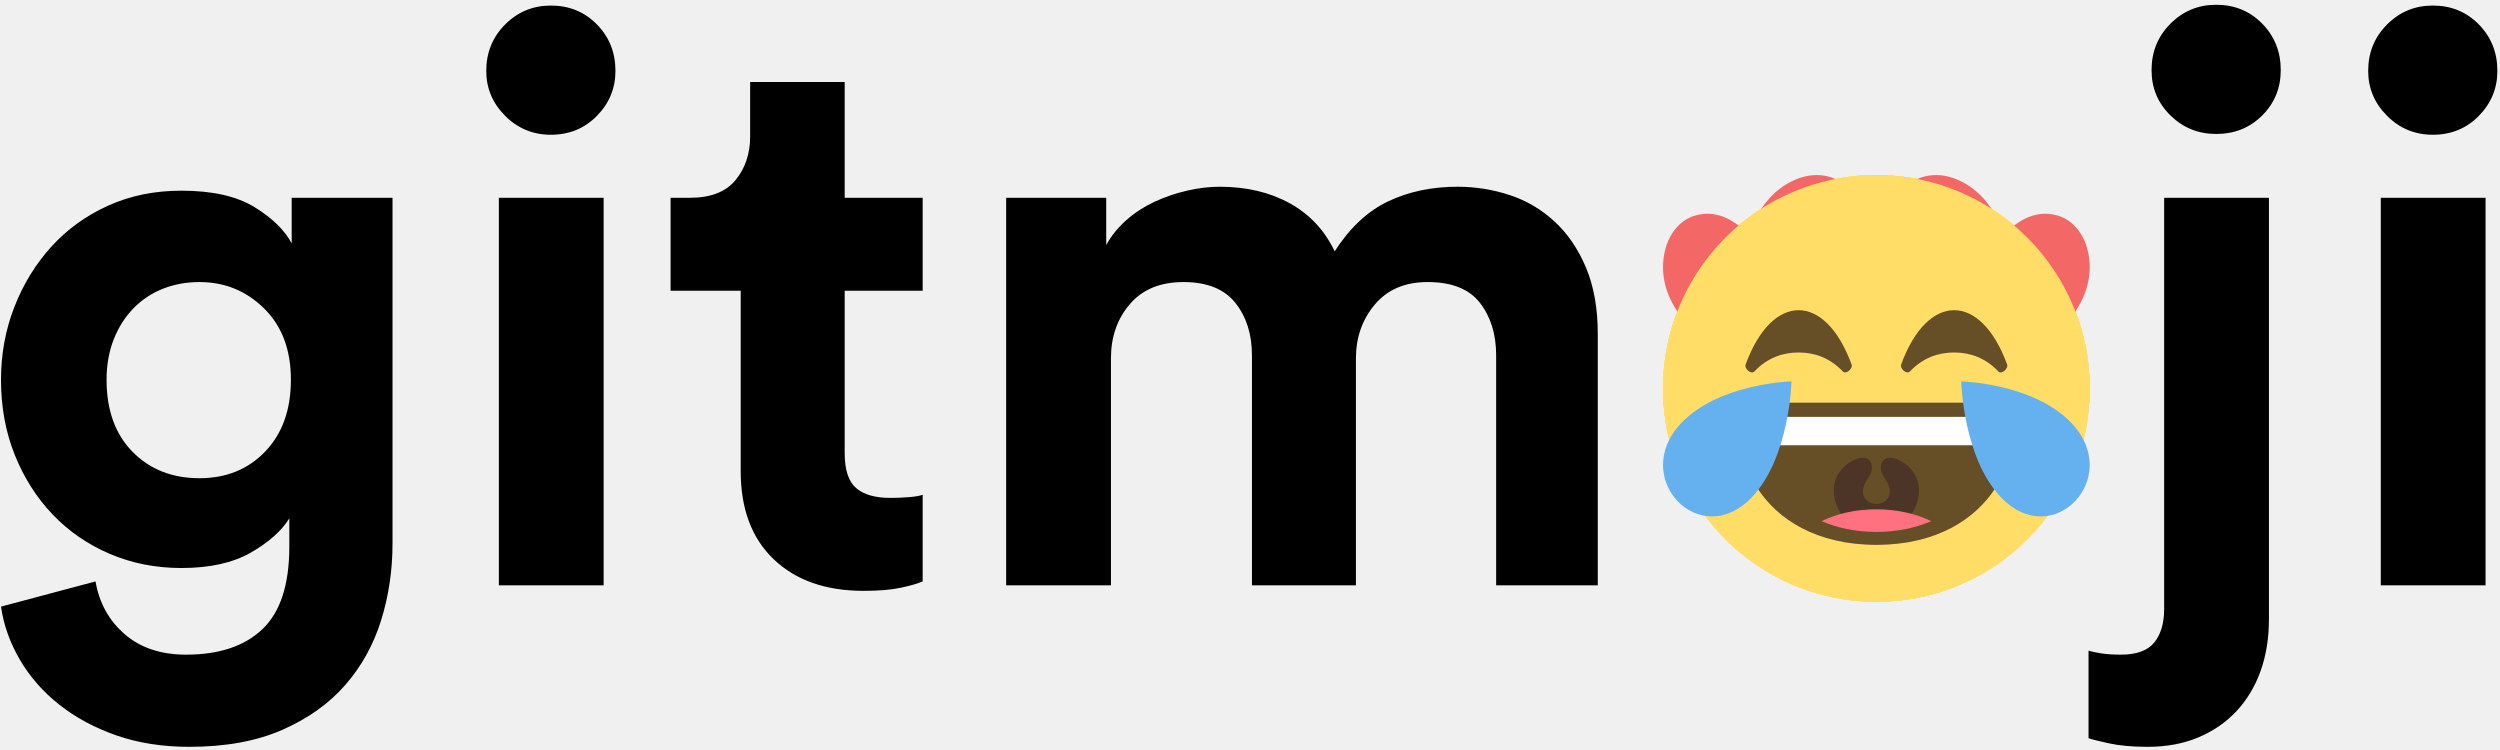
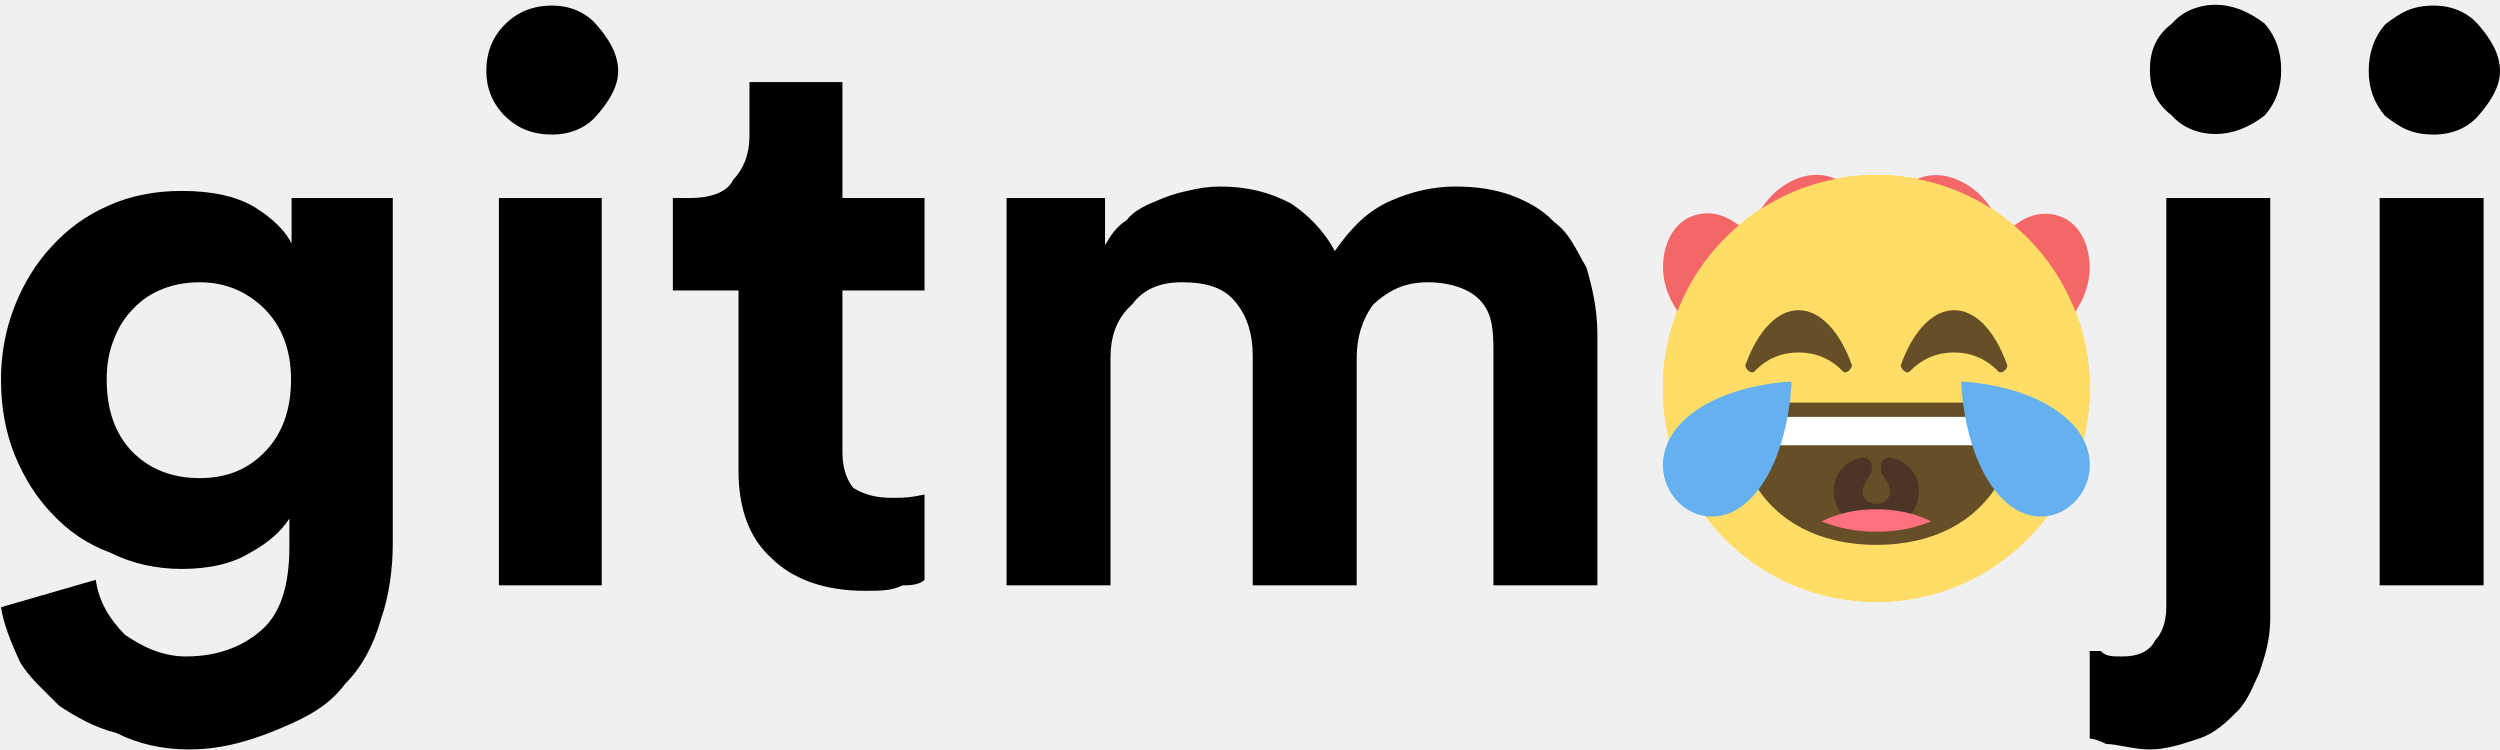
- <svg xmlns="http://www.w3.org/2000/svg" class="gitmoji-logo" width="457px" height="137px" viewBox="0 0 457 137" version="1.1">
-   <defs />
-   <g id="gitmoji" stroke="none" stroke-width="1" fill="none" fill-rule="evenodd">
-     <g id="Logo" transform="translate(-270, -430)">
-       <g id="gitmoji" transform="translate(270, 430)">
-         <path d="M17.464,106.28 C18.136,110.216 19.912,113.432 22.792,115.928 C25.672,118.424 29.416,119.672 34.024,119.672 C40.072,119.672 44.728,118.112 47.992,114.992 C51.256,111.872 52.888,106.856 52.888,99.944 L52.888,94.76 C51.448,97.064 49.096,99.152 45.832,101.024 C42.568,102.896 38.344,103.832 33.16,103.832 C28.456,103.832 24.088,102.968 20.056,101.24 C16.024,99.512 12.544,97.112 9.616,94.04 C6.688,90.968 4.384,87.344 2.704,83.168 C1.024,78.992 0.184,74.408 0.184,69.416 C0.184,64.712 1,60.272 2.632,56.096 C4.264,51.92 6.52,48.248 9.4,45.08 C12.28,41.912 15.736,39.416 19.768,37.592 C23.8,35.768 28.264,34.856 33.16,34.856 C38.824,34.856 43.288,35.864 46.552,37.88 C49.816,39.896 52.072,42.104 53.32,44.504 L53.32,36.152 L71.752,36.152 L71.752,99.368 C71.752,104.264 71.056,108.944 69.664,113.408 C68.272,117.872 66.088,121.808 63.112,125.216 C60.136,128.624 56.296,131.36 51.592,133.424 C46.888,135.488 41.224,136.52 34.6,136.52 C29.704,136.52 25.264,135.824 21.28,134.432 C17.296,133.04 13.816,131.168 10.84,128.816 C7.864,126.464 5.464,123.728 3.64,120.608 C1.816,117.488 0.664,114.248 0.184,110.888 L17.464,106.28 Z M36.472,87.416 C41.368,87.416 45.376,85.784 48.496,82.52 C51.616,79.256 53.176,74.888 53.176,69.416 C53.176,63.944 51.544,59.6 48.28,56.384 C45.016,53.168 41.08,51.56 36.472,51.56 C34.072,51.56 31.84,51.968 29.776,52.784 C27.712,53.6 25.912,54.8 24.376,56.384 C22.84,57.968 21.64,59.864 20.776,62.072 C19.912,64.28 19.48,66.728 19.48,69.416 C19.48,74.984 21.064,79.376 24.232,82.592 C27.4,85.808 31.48,87.416 36.472,87.416 L36.472,87.416 Z M91.192,107 L91.192,36.152 L110.344,36.152 L110.344,107 L91.192,107 Z M88.888,12.968 C88.888,9.608 90.04,6.776 92.344,4.472 C94.648,2.168 97.432,1.016 100.696,1.016 C104.056,1.016 106.864,2.168 109.12,4.472 C111.376,6.776 112.504,9.608 112.504,12.968 C112.504,16.136 111.376,18.872 109.12,21.176 C106.864,23.48 104.056,24.632 100.696,24.632 C97.432,24.632 94.648,23.48 92.344,21.176 C90.04,18.872 88.888,16.136 88.888,12.968 L88.888,12.968 Z M154.408,36.152 L168.664,36.152 L168.664,53.144 L154.408,53.144 L154.408,82.808 C154.408,85.88 155.104,88.016 156.496,89.216 C157.888,90.416 159.976,91.016 162.76,91.016 C163.912,91.016 165.064,90.968 166.216,90.872 C167.368,90.776 168.184,90.632 168.664,90.44 L168.664,106.28 C167.8,106.664 166.48,107.048 164.704,107.432 C162.928,107.816 160.648,108.008 157.864,108.008 C150.952,108.008 145.48,106.088 141.448,102.248 C137.416,98.408 135.4,93.032 135.4,86.12 L135.4,53.144 L122.584,53.144 L122.584,36.152 L126.184,36.152 C129.928,36.152 132.688,35.072 134.464,32.912 C136.24,30.752 137.128,28.088 137.128,24.92 L137.128,14.984 L154.408,14.984 L154.408,36.152 Z M183.928,107 L183.928,36.152 L202.216,36.152 L202.216,44.792 C203.176,43.064 204.424,41.528 205.96,40.184 C207.496,38.84 209.2,37.736 211.072,36.872 C212.944,36.008 214.912,35.336 216.976,34.856 C219.04,34.376 221.032,34.136 222.952,34.136 C227.848,34.136 232.12,35.144 235.768,37.16 C239.416,39.176 242.152,42.104 243.976,45.944 C246.76,41.624 250.024,38.576 253.768,36.8 C257.512,35.024 261.736,34.136 266.44,34.136 C269.704,34.136 272.872,34.64 275.944,35.648 C279.016,36.656 281.752,38.264 284.152,40.472 C286.552,42.68 288.472,45.488 289.912,48.896 C291.352,52.304 292.072,56.36 292.072,61.064 L292.072,107 L273.496,107 L273.496,64.952 C273.496,61.112 272.512,57.92 270.544,55.376 C268.576,52.832 265.384,51.56 260.968,51.56 C256.84,51.56 253.624,52.928 251.32,55.664 C249.016,58.4 247.864,61.688 247.864,65.528 L247.864,107 L228.856,107 L228.856,64.952 C228.856,61.112 227.848,57.92 225.832,55.376 C223.816,52.832 220.648,51.56 216.328,51.56 C212.104,51.56 208.84,52.904 206.536,55.592 C204.232,58.28 203.08,61.592 203.08,65.528 L203.08,107 L183.928,107 Z M343.336,91.736 C345.64,91.736 347.896,91.304 350.104,90.44 C352.312,89.576 354.232,88.304 355.864,86.624 C357.496,84.944 358.816,82.856 359.824,80.36 C360.832,77.864 361.336,74.936 361.336,71.576 C361.336,68.216 360.832,65.288 359.824,62.792 C358.816,60.296 357.496,58.208 355.864,56.528 C354.232,54.848 352.312,53.576 350.104,52.712 C347.896,51.848 345.64,51.416 343.336,51.416 C341.032,51.416 338.776,51.848 336.568,52.712 C334.36,53.576 332.44,54.848 330.808,56.528 C329.176,58.208 327.856,60.296 326.848,62.792 C325.84,65.288 325.336,68.216 325.336,71.576 C325.336,74.936 325.84,77.864 326.848,80.36 C327.856,82.856 329.176,84.944 330.808,86.624 C332.44,88.304 334.36,89.576 336.568,90.44 C338.776,91.304 341.032,91.736 343.336,91.736 L343.336,91.736 Z M343.336,33.992 C348.616,33.992 353.536,34.928 358.096,36.8 C362.656,38.672 366.592,41.264 369.904,44.576 C373.216,47.888 375.808,51.848 377.68,56.456 C379.552,61.064 380.488,66.104 380.488,71.576 C380.488,77.048 379.552,82.064 377.68,86.624 C375.808,91.184 373.216,95.144 369.904,98.504 C366.592,101.864 362.656,104.48 358.096,106.352 C353.536,108.224 348.616,109.16 343.336,109.16 C338.056,109.16 333.136,108.224 328.576,106.352 C324.016,104.48 320.08,101.864 316.768,98.504 C313.456,95.144 310.864,91.184 308.992,86.624 C307.12,82.064 306.184,77.048 306.184,71.576 C306.184,66.104 307.12,61.064 308.992,56.456 C310.864,51.848 313.456,47.888 316.768,44.576 C320.08,41.264 324.016,38.672 328.576,36.8 C333.136,34.928 338.056,33.992 343.336,33.992 L343.336,33.992 Z M395.608,36.152 L414.76,36.152 L414.76,113.192 C414.76,116.648 414.256,119.792 413.248,122.624 C412.24,125.456 410.776,127.904 408.856,129.968 C406.936,132.032 404.608,133.64 401.872,134.792 C399.136,135.944 396.04,136.52 392.584,136.52 C389.8,136.52 387.424,136.304 385.456,135.872 C383.488,135.44 382.264,135.128 381.784,134.936 L381.784,118.952 C382.456,119.144 383.272,119.312 384.232,119.456 C385.192,119.6 386.344,119.672 387.688,119.672 C390.568,119.672 392.608,118.928 393.808,117.44 C395.008,115.952 395.608,113.912 395.608,111.32 L395.608,36.152 Z M393.304,12.824 C393.304,9.464 394.456,6.632 396.76,4.328 C399.064,2.024 401.848,0.872 405.112,0.872 C408.472,0.872 411.28,2.024 413.536,4.328 C415.792,6.632 416.92,9.464 416.92,12.824 C416.92,16.088 415.792,18.848 413.536,21.104 C411.28,23.36 408.472,24.488 405.112,24.488 C401.848,24.488 399.064,23.36 396.76,21.104 C394.456,18.848 393.304,16.088 393.304,12.824 L393.304,12.824 Z M435.208,107 L435.208,36.152 L454.36,36.152 L454.36,107 L435.208,107 Z M432.904,12.968 C432.904,9.608 434.056,6.776 436.36,4.472 C438.664,2.168 441.448,1.016 444.712,1.016 C448.072,1.016 450.88,2.168 453.136,4.472 C455.392,6.776 456.52,9.608 456.52,12.968 C456.52,16.136 455.392,18.872 453.136,21.176 C450.88,23.48 448.072,24.632 444.712,24.632 C441.448,24.632 438.664,23.48 436.36,21.176 C434.056,18.872 432.904,16.136 432.904,12.968 L432.904,12.968 Z" fill="#000000" />
-         <g id="tongue" transform="translate(304, 32)">
+ <svg xmlns="http://www.w3.org/2000/svg" class="gitmoji-logo" height="137px" width="457px" version="1.1" viewBox="0 0 457 137">
+   <g id="gitmoji" fill-rule="evenodd" fill="none">
+     <g id="Logo" transform="translate(-270 -430)">
+       <g id="gitmoji" transform="translate(270 430)">
+         <path d="m17.5 106c0.6 4 2.4 7 5.3 10 2.9 2 6.6 4 11.2 4 6.1 0 10.7-2 14-5s4.9-8 4.9-15.1v-5.1c-1.5 2.3-3.8 4.4-7.1 6.2-3.2 2-7.5 3-12.6 3-4.7 0-9.1-1-13.1-3-4.1-1.5-7.6-3.9-10.5-7-2.91-3-5.22-6.7-6.9-10.8-1.68-4.2-2.52-8.8-2.52-13.8 0.004-4.7 0.82-9.1 2.45-13.3s3.89-7.9 6.77-11c2.9-3.2 6.3-5.7 10.4-7.5 4-1.8 8.5-2.7 13.4-2.7 5.6 0 10.1 1 13.4 3 3.2 2 5.5 4.2 6.7 6.6v-8.3h18.5v63.2c0 4.6-0.7 9.6-2.1 13.6-1.4 5-3.6 9-6.6 12-3 4-6.8 6-11.5 8s-10.4 4-17 4c-4.9 0-9.3-1-13.3-3-4-1-7.5-3-10.5-5-2.94-3-5.34-5-7.16-8-1.82-4-2.98-7-3.46-10l17.3-5zm19-18.6c4.9 0 8.9-1.6 12-4.9 3.1-3.2 4.7-7.6 4.7-13.1s-1.7-9.8-4.9-13c-3.3-3.2-7.2-4.8-11.8-4.8-2.4 0-4.7 0.4-6.7 1.2-2.1 0.8-3.9 2-5.4 3.6-1.6 1.6-2.8 3.5-3.6 5.7-0.9 2.2-1.3 4.6-1.3 7.3 0 5.6 1.6 10 4.7 13.2 3.2 3.2 7.3 4.8 12.3 4.8zm54.7 19.6v-70.8h18.8v70.8h-18.8zm-2.3-94c0-3.39 1.1-6.22 3.4-8.53 2.3-2.3 5.1-3.45 8.7-3.45 3 0 6 1.15 8 3.45 2 2.31 4 5.14 4 8.53 0 3.1-2 5.9-4 8.2s-5 3.4-8 3.4c-3.6 0-6.4-1.1-8.7-3.4s-3.4-5.1-3.4-8.2zm65.1 23.2h15v16.9h-15v29.7c0 3.1 1 5.2 2 6.4 2 1.2 4 1.8 7 1.8 1 0 2 0 3-0.1s2-0.3 3-0.5v15.6c-1 1-3 1-4 1-2 1-4 1-7 1-7 0-13-2-17-6-4-3.6-6-9-6-15.9v-33h-12v-16.9h3c4 0 7-1.1 8-3.3 2-2.1 3-4.8 3-8v-9.9h17v21.2zm30 70.8v-70.8h18v8.6c1-1.7 2-3.3 4-4.6 1-1.4 3-2.5 5-3.3 2-0.9 4-1.6 6-2 2-0.5 4-0.8 6-0.8 5 0 9 1 13 3.1 3 2 6 4.9 8 8.7 3-4.3 6-7.3 10-9.1s8-2.7 12-2.7 7 0.5 10 1.5c3 1.1 6 2.7 8 4.9 3 2.2 4 5 6 8.4 1 3.4 2 7.5 2 12.2v45.9h-19v-42c0-3.9 0-7.1-2-9.6-2-2.6-6-3.8-10-3.8s-7 1.3-10 4.1c-2 2.7-3 6-3 9.8v41.5h-19v-42c0-3.9-1-7.1-3-9.6-2-2.6-5-3.8-10-3.8-4 0-7 1.3-9 4-3 2.7-4 6-4 9.9v41.5h-19zm159-15.3c3 0 5-0.4 7-1.3 2-0.8 4-2.1 6-3.8 1-1.7 3-3.7 4-6.2s1-5.5 1-8.8c0-3.4 0-6.3-1-8.8s-3-4.6-4-6.3c-2-1.7-4-2.9-6-3.8s-4-1.3-7-1.3c-2 0-4 0.4-6 1.3-3 0.9-5 2.1-6 3.8-2 1.7-3 3.8-4 6.3s-2 5.4-2 8.8c0 3.3 1 6.3 2 8.8s2 4.5 4 6.2c1 1.7 3 3 6 3.8 2 0.9 4 1.3 6 1.3zm0-57.7c6 0 11 0.9 15 2.8 5 1.9 9 4.5 12 7.8s6 7.2 8 11.9c2 4.6 2 9.6 2 15.1 0 5.4 0 10.5-2 15-2 4.6-5 8.5-8 11.9-3 3.5-7 5.5-12 7.5-4 2-9 3-15 3-5 0-10-1-14-3-5-2-9-4-12-7.5-4-3.4-6-7.3-8-11.9-2-4.5-3-9.6-3-15 0-5.5 1-10.5 3-15.1 2-4.7 4-8.6 8-11.9 3-3.3 7-5.9 12-7.8 4-1.9 9-2.8 14-2.8zm53 2.2h19v76.8c0 4-1 7-2 10-1 2-2 5-4 7s-4 4-7 5-6 2-9 2-6-1-8-1c-2-1-3-1-3-1v-16h2c1 1 2 1 4 1 3 0 5-1 6-3 1-1 2-3 2-6v-74.8zm-3-23.4c0-3.34 1-6.17 4-8.47 2-2.31 5-3.46 8-3.46 3 0.002 6 1.15 9 3.46 2 2.3 3 5.13 3 8.47 0 3.3-1 6-3 8.3-3 2.3-6 3.4-9 3.4s-6-1.1-8-3.4c-3-2.3-4-5-4-8.3zm42 94.2v-70.8h19v70.8h-19zm-2-94c0-3.39 1-6.22 3-8.53 3-2.3 5-3.45 9-3.45 3 0 6 1.15 8 3.45 2 2.31 4 5.14 4 8.53 0 3.1-2 5.9-4 8.2s-5 3.4-8 3.4c-4 0-6-1.1-9-3.4-2-2.3-3-5.1-3-8.2z" fill="#000" />
+         <g id="tongue" transform="translate(304 32)">
          <g id="Group">
-             <ellipse id="Oval" fill="#FFDD67" cx="39" cy="39" rx="39" ry="39" />
-             <path d="M38.025,29.37 C38.025,36.55 32.202,42.37 25.025,42.37 C17.846,42.37 12.025,36.55 12.025,29.37 C12.025,22.195 17.846,16.37 25.025,16.37 C32.202,16.37 38.025,22.195 38.025,29.37 L38.025,29.37 Z" id="Shape" fill="#FFFFFF" />
-             <ellipse id="Oval" fill="#664E27" cx="25.025" cy="29.37" rx="5.85" ry="5.85" />
-             <path d="M63.67,35.273 C61.247,29.959 57.599,27.3 53.95,27.3 C50.301,27.3 46.653,29.959 44.23,35.273 C43.989,35.809 45.239,36.773 45.863,36.248 C48.213,34.272 51.019,33.484 53.95,33.484 C56.882,33.484 59.687,34.272 62.037,36.248 C62.66,36.773 63.909,35.809 63.67,35.273 L63.67,35.273 Z" id="Shape" fill="#664E27" />
-             <g transform="translate(16.9, 46.8)" id="Shape">
-               <path d="M42.741,0 L1.464,0 C0.511,0 0.001,0.659 0.001,1.3 C0.001,10.752 7.749,20.8 22.103,20.8 C36.456,20.8 44.204,10.752 44.204,1.3 C44.204,0.659 43.693,0 42.741,0 L42.741,0 Z" fill="#664E27" />
-               <path d="M34.034,7.8 L22.103,7.8 L10.171,7.8 C9.251,7.8 9.103,8.212 9.103,8.904 L9.103,14.097 C9.103,25.483 14.925,31.195 22.103,31.2 C29.28,31.195 35.103,25.483 35.103,14.097 L35.103,8.904 C35.103,8.212 34.954,7.8 34.034,7.8 L34.034,7.8 Z" fill="#FF717F" />
-               <polygon fill="#E2596C" points="24.05 7.8 22.103 25.726 20.15 7.8" />
+             <ellipse id="Oval" rx="39" ry="39" cy="39" cx="39" fill="#FFDD67" />
+             <path id="Shape" fill="#fff" d="m38 29.4c0 7.1-5.8 13-13 13s-13-5.9-13-13c0-7.2 5.8-13 13-13s13 5.8 13 13z" />
+             <ellipse id="Oval" rx="5.85" ry="5.85" cy="29.4" cx="25" fill="#664E27" />
+             <path id="Shape" fill="#664E27" d="m63.7 35.3c-2.5-5.3-6.1-8-9.7-8-3.7 0-7.3 2.7-9.8 8-0.2 0.5 1 1.5 1.7 0.9 2.3-1.9 5.1-2.7 8.1-2.7 2.9 0 5.7 0.8 8 2.7 0.7 0.6 1.9-0.4 1.7-0.9z" />
+             <g id="Shape" transform="translate(16.9 46.8)">
+               <path d="m42.7 0h-41.2c-0.989 0-1.5 0.659-1.5 1.3 0.001 9.5 7.75 19.5 22.1 19.5s22.1-10 22.1-19.5c0-0.641-0.5-1.3-1.5-1.3z" fill="#664E27" />
+               <path d="m34 7.8h-11.9-11.9c-0.95 0-1.1 0.41-1.1 1.1v5.2c0 11.4 5.8 17.1 13 17.1s13-5.7 13-17.1v-5.2c0-0.69-0.1-1.1-1.1-1.1z" fill="#FF717F" />
+               <polygon points="24 7.8 22.1 25.7 20.2 7.8" fill="#E2596C" />
            </g>
          </g>
        </g>
-         <g id="sexy" transform="translate(304, 32)">
+         <g id="sexy" transform="translate(304 32)">
          <g id="Group">
-             <ellipse id="Oval" fill="#FFDD67" cx="39" cy="39" rx="39" ry="39" />
-             <ellipse id="Oval" fill="#FF717F" cx="66.054" cy="45.678" rx="10.4" ry="10.4" />
-             <ellipse id="Oval" fill="#FF717F" cx="11.946" cy="45.678" rx="10.4" ry="10.4" />
-             <path d="M68.439,24.215 C64.91,19.986 59.681,17.548 54.174,17.566 C53.409,17.579 53.236,14.732 54.168,14.717 C60.523,14.699 66.556,17.513 70.626,22.392 C71.213,23.113 68.918,24.809 68.439,24.215 L68.439,24.215 Z M23.824,17.369 C18.316,17.354 13.088,19.791 9.559,24.019 C9.079,24.618 6.786,22.916 7.372,22.196 C11.443,17.316 17.476,14.503 23.83,14.521 C24.764,14.537 24.588,17.385 23.824,17.369 L23.824,17.369 Z" id="Shape" fill="#917524" />
-             <ellipse id="Oval" fill="#664E27" cx="39" cy="61.712" rx="5.85" ry="5.85" />
-             <path d="M35.75,35.278 C35.75,41.74 30.512,46.978 24.05,46.978 C17.588,46.978 12.35,41.74 12.35,35.278 C12.35,28.821 17.588,23.578 24.05,23.578 C30.51,23.578 35.75,28.821 35.75,35.278 L35.75,35.278 Z" id="Shape" fill="#FFFFFF" />
-             <ellipse id="Oval" fill="#664E27" cx="24.05" cy="35.278" rx="5.85" ry="5.85" />
-             <g transform="translate(41.6, 23.4)">
-               <path d="M24.05,11.878 C24.05,18.34 18.812,23.578 12.35,23.578 C5.888,23.578 0.65,18.34 0.65,11.878 C0.65,5.421 5.888,0.178 12.35,0.178 C18.81,0.178 24.05,5.421 24.05,11.878 L24.05,11.878 Z" id="Shape" fill="#FFFFFF" />
-               <ellipse id="Oval" fill="#664E27" cx="12.35" cy="11.878" rx="5.85" ry="5.85" />
+             <ellipse id="Oval" rx="39" ry="39" cy="39" cx="39" fill="#FFDD67" />
+             <ellipse id="Oval" rx="10.4" ry="10.4" cy="45.7" cx="66.1" fill="#FF717F" />
+             <ellipse id="Oval" rx="10.4" ry="10.4" cy="45.7" cx="11.9" fill="#FF717F" />
+             <path id="Shape" fill="#917524" d="m68.4 24.2c-3.5-4.2-8.7-6.7-14.2-6.6-0.8 0-1-2.9 0-2.9 6.3 0 12.4 2.8 16.4 7.7 0.6 0.7-1.7 2.4-2.2 1.8zm-44.6-6.8c-5.5 0-10.7 2.4-14.2 6.6-0.52 0.6-2.81-1.1-2.23-1.8 4.03-4.9 10.1-7.7 16.4-7.7 1 0 0.8 2.9 0 2.9z" />
+             <ellipse id="Oval" rx="5.85" ry="5.85" cy="61.7" cx="39" fill="#664E27" />
+             <path id="Shape" fill="#fff" d="m35.8 35.3c0 6.4-5.3 11.7-11.8 11.7-6.4 0-11.6-5.3-11.6-11.7 0-6.5 5.2-11.7 11.6-11.7 6.5 0 11.8 5.2 11.8 11.7z" />
+             <ellipse id="Oval" rx="5.85" ry="5.85" cy="35.3" cx="24" fill="#664E27" />
+             <g transform="translate(41.6 23.4)">
+               <path id="Shape" fill="#fff" d="m24 11.9c0 6.4-5.2 11.7-11.6 11.7-6.51 0-11.8-5.3-11.8-11.7 0.05-6.48 5.29-11.7 11.8-11.7 6.4-0.022 11.6 5.22 11.6 11.7z" />
+               <ellipse id="Oval" rx="5.85" ry="5.85" cy="11.9" cx="12.4" fill="#664E27" />
            </g>
          </g>
        </g>
-         <g id="sunglasses" transform="translate(304, 32)">
+         <g id="sunglasses" transform="translate(304 32)">
          <g id="Group">
-             <path d="M39,0 C60.541,0 78,17.462 78,39 C78,60.538 60.541,78 39,78 C17.462,78 0,60.538 0,39 C0,17.462 17.462,0 39,0" id="Shape" fill="#FFDD67" />
-             <path d="M44.004,24.015 C41.146,25.442 36.858,25.442 33.998,24.015 C30.944,22.45 27.212,21.445 22.746,21.052 C18.382,20.67 9.136,20.683 4.51,22.311 C3.976,22.504 3.456,22.733 2.952,22.996 C2.668,23.14 2.612,23.247 2.612,23.781 L2.612,24.466 C2.612,25.756 2.45,25.256 3.372,25.792 C5.166,26.844 6.187,29.575 6.734,33.333 C7.511,38.81 10.2,42.243 14.563,43.883 C18.633,45.401 23.123,45.353 27.16,43.746 C29.358,42.867 31.288,41.482 32.822,39.226 C35.51,35.278 34.705,32.809 36.092,29.415 C37.303,26.455 40.697,26.455 41.907,29.415 C43.295,32.809 42.49,35.278 45.178,39.226 C46.712,41.48 48.642,42.867 50.839,43.746 C54.876,45.353 59.366,45.401 63.437,43.883 C67.799,42.242 70.489,38.81 71.266,33.333 C71.813,29.575 72.831,26.844 74.626,25.792 C75.548,25.258 75.388,25.757 75.388,24.466 L75.388,23.781 C75.388,23.248 75.33,23.141 75.048,22.996 C74.544,22.733 74.023,22.504 73.489,22.311 C68.862,20.683 59.618,20.67 55.255,21.051 C50.788,21.445 47.056,22.45 44.004,24.015" id="Shape" fill="#494949" />
-             <path d="M55.359,52.363 C44.818,59.715 33.123,59.673 22.641,52.363 C21.38,51.483 20.242,53.006 21.098,54.414 C24.292,59.675 30.74,64.359 39,64.359 C47.26,64.359 53.708,59.674 56.902,54.414 C57.759,53.006 56.621,51.484 55.359,52.363 L55.359,52.363 Z" id="Shape" fill="#664E27" />
+             <path id="Shape" fill="#FFDD67" d="m39 0c21.5 0 39 17.5 39 39s-17.5 39-39 39-39-17.5-39-39 17.5-39 39-39" />
+             <path id="Shape" fill="#494949" d="m44 24c-2.9 1.4-7.1 1.4-10 0-3.1-1.6-6.8-2.6-11.3-2.9-4.3-0.4-13.6-0.4-18.2 1.2-0.52 0.2-1.04 0.4-1.55 0.7-0.28 0.1-0.34 0.2-0.34 0.8v0.7c0 1.3-0.16 0.8 0.76 1.3 1.8 1 2.82 3.8 3.36 7.5 0.78 5.5 3.47 8.9 7.87 10.6 4 1.5 8.5 1.5 12.6-0.2 2.2-0.8 4.1-2.2 5.6-4.5 2.7-3.9 1.9-6.4 3.3-9.8 1.2-2.9 4.6-2.9 5.8 0 1.4 3.4 0.6 5.9 3.3 9.8 1.5 2.3 3.4 3.7 5.6 4.5 4.1 1.7 8.6 1.7 12.6 0.2 4.4-1.7 7.1-5.1 7.9-10.6 0.5-3.7 1.5-6.5 3.3-7.5 0.9-0.5 0.8 0 0.8-1.3v-0.7c0-0.6-0.1-0.7-0.4-0.8-0.5-0.3-1-0.5-1.5-0.7-4.6-1.6-13.9-1.6-18.2-1.2-4.5 0.3-8.2 1.3-11.3 2.9" />
+             <path id="Shape" fill="#664E27" d="m55.4 52.4c-10.6 7.3-22.3 7.3-32.8 0-1.2-0.9-2.4 0.6-1.5 2 3.2 5.3 9.6 10 17.9 10s14.7-4.7 17.9-10c0.9-1.4-0.3-2.9-1.5-2z" />
          </g>
        </g>
-         <g id="haha" transform="translate(304, 32)">
+         <g id="haha" transform="translate(304 32)">
          <g id="Group">
-             <path d="M39,78 C60.539,78 78,60.539 78,39 C78,17.461 60.539,0 39,0 C17.461,0 0,17.461 0,39 C0,60.539 17.461,78 39,78 Z" id="Oval" fill="#FFDD67" />
-             <g transform="translate(11.7, 20.5)" id="Shape" fill="#664E27">
-               <path d="M52.871,2.089 C53.16,2.238 53.322,2.556 53.273,2.878 C53.224,3.2 52.975,3.455 52.654,3.511 C49.153,4.035 45.441,4.63 41.921,6.58 C47.148,7.447 51.346,10.128 53.624,12.858 C54.139,13.474 53.495,14.309 52.919,14.1 C46.715,11.848 40.336,10.629 32.318,11.453 C31.688,11.518 31.144,11.152 31.277,10.571 C33.418,1.206 45.464,-2.327 52.871,2.089 L52.871,2.089 Z M1.729,2.089 C1.44,2.238 1.278,2.556 1.327,2.878 C1.376,3.2 1.625,3.455 1.946,3.511 C5.447,4.035 9.159,4.63 12.679,6.58 C7.452,7.447 3.254,10.128 0.976,12.858 C0.462,13.474 1.106,14.309 1.681,14.1 C7.885,11.848 14.264,10.629 22.282,11.453 C22.914,11.518 23.456,11.152 23.323,10.571 C21.182,1.206 9.136,-2.327 1.729,2.089 L1.729,2.089 Z" />
+             <path id="Oval" fill="#FFDD67" d="m39 78c21.5 0 39-17.5 39-39s-17.5-39-39-39-39 17.5-39 39 17.5 39 39 39z" />
+             <g id="Shape" fill="#664E27" transform="translate(11.7 20.5)">
+               <path d="m52.9 2.09c0.3 0.15 0.4 0.47 0.4 0.79-0.1 0.32-0.3 0.57-0.6 0.63-3.5 0.52-7.3 1.12-10.8 3.07 5.2 0.87 9.4 3.52 11.7 6.32 0.5 0.6-0.1 1.4-0.7 1.2-6.2-2.3-12.6-3.5-20.6-2.6-0.6 0-1.2-0.3-1-0.9 2.1-9.39 14.2-12.9 21.6-8.51zm-51.2 0c-0.29 0.15-0.45 0.47-0.4 0.79s0.3 0.57 0.62 0.63c3.5 0.52 7.21 1.12 10.8 3.07-5.35 0.87-9.55 3.52-11.8 6.32-0.538 0.6 0.11 1.4 0.68 1.2 6.2-2.3 12.6-3.5 20.6-2.6 0.6 0 1.2-0.3 1-0.9-2.1-9.39-14.2-12.9-21.6-8.51h0.03z" />
            </g>
-             <path d="M62.005,42.167 C61.477,41.491 60.54,41.608 59.518,41.608 L18.481,41.608 C17.46,41.608 16.523,41.491 15.995,42.167 C10.912,48.649 16.892,67.6 39,67.6 C61.109,67.6 67.088,48.649 62.005,42.167 L62.005,42.167 Z" id="Shape" fill="#664E27" />
-             <path d="M41.395,51.663 C40.643,51.645 39.485,52.347 39.909,54.207 C40.121,55.147 41.454,56.283 41.454,57.799 C41.454,60.883 36.544,60.883 36.544,57.799 C36.544,56.283 37.878,55.147 38.093,54.207 C38.516,52.347 37.358,51.645 36.604,51.663 C34.562,51.717 31.21,53.92 31.21,57.648 C31.21,61.84 34.7,65.235 38.999,65.235 C43.298,65.235 46.787,61.84 46.787,57.648 C46.788,53.921 43.436,51.717 41.395,51.663 L41.395,51.663 Z" id="Shape" fill="#4C3526" />
-             <path d="M28.973,63.264 C31.872,64.507 35.214,65.237 39.001,65.237 C42.788,65.237 46.129,64.507 49.027,63.264 C46.233,61.923 42.904,61.103 39.001,61.103 C35.099,61.103 31.772,61.923 28.973,63.264 L28.973,63.264 Z" id="Shape" fill="#FF717F" />
-             <path d="M58.439,44.2 L19.561,44.2 C16.892,44.2 16.892,49.4 19.492,49.4 L58.508,49.4 C61.109,49.4 61.109,44.2 58.439,44.2 L58.439,44.2 Z" id="Shape" fill="#FFFFFF" />
+             <path id="Shape" fill="#664E27" d="m62 42.2c-0.5-0.7-1.5-0.6-2.5-0.6h-41c-1 0-2-0.1-2.5 0.6-5.1 6.4 0.9 25.4 23 25.4s28.1-19 23-25.4z" />
+             <path id="Shape" fill="#4C3526" d="m41.4 51.7c-0.8-0.1-1.9 0.6-1.5 2.5 0.2 0.9 1.6 2.1 1.6 3.6 0 3.1-5 3.1-5 0 0-1.5 1.4-2.7 1.6-3.6 0.4-1.9-0.7-2.6-1.5-2.5-2 0-5.4 2.2-5.4 5.9 0 4.2 3.5 7.6 7.8 7.6s7.8-3.4 7.8-7.6c0-3.7-3.4-5.9-5.4-5.9z" />
+             <path id="Shape" fill="#FF717F" d="m29 63.3c2.9 1.2 6.2 1.9 10 1.9s7.1-0.7 10-1.9c-2.8-1.4-6.1-2.2-10-2.2s-7.2 0.8-10 2.2z" />
+             <path id="Shape" fill="#fff" d="m58.4 44.2h-38.8c-2.7 0-2.7 5.2-0.1 5.2h39c2.6 0 2.6-5.2-0.1-5.2z" />
          </g>
        </g>
-         <g id="loved" transform="translate(304, 32)">
+         <g id="loved" transform="translate(304 32)">
          <g id="Group">
-             <path d="M78,38.999 C78,60.538 60.538,78 39.003,78 C17.464,78 0,60.538 0,38.999 C0,17.462 17.464,0 39.003,0 C60.538,0 78,17.462 78,38.999 L78,38.999 Z" id="Shape" fill="#FFDD67" />
-             <path d="M77.802,14.585 C77.201,11.134 75.162,8.229 72.001,7.366 C68.55,6.421 65.394,7.777 62.331,10.88 C60.615,6.159 57.992,2.656 53.855,0.858 C49.618,-0.989 45.5,0.255 42.903,3.54 C40.204,6.958 39.13,12.221 42.019,19.107 C44.725,25.554 56.854,38.622 57.205,39 C57.677,38.705 71.185,30.263 74.494,26.12 C77.731,22.062 78.402,18.023 77.802,14.585 L77.802,14.585 Z M35.103,3.54 C32.508,0.255 28.387,-0.989 24.149,0.858 C20.01,2.656 17.387,6.159 15.669,10.88 C12.606,7.778 9.451,6.422 6,7.367 C2.841,8.23 0.799,11.134 0.198,14.586 C-0.399,18.024 0.272,22.064 3.506,26.121 C6.817,30.264 20.328,38.706 20.8,39 C21.148,38.622 33.28,25.553 35.987,19.106 C38.875,12.221 37.801,6.958 35.103,3.54 L35.103,3.54 Z" id="Shape" fill="#F46767" />
-             <path d="M61.1,46.866 C61.1,45.822 60.484,44.515 58.731,44.181 C54.228,43.32 47.575,42.433 38.999,42.433 L38.997,42.433 C30.424,42.433 23.769,43.32 19.267,44.181 C17.512,44.516 16.899,45.824 16.899,46.866 C16.899,56.319 24.193,65.833 38.997,65.833 L38.999,65.833 C53.804,65.833 61.1,56.319 61.1,46.866 L61.1,46.866 Z" id="Shape" fill="#664E27" />
-             <path d="M55.497,47.168 C52.644,46.691 46.608,45.852 39,45.852 C31.39,45.852 25.355,46.691 22.502,47.168 C20.82,47.453 20.717,48.135 20.834,49.1 C20.904,49.676 21.012,50.367 21.178,51.119 C21.363,51.952 21.519,52.335 22.824,52.179 C25.321,51.882 52.682,51.882 55.178,52.179 C56.484,52.334 56.638,51.951 56.824,51.119 C56.989,50.367 57.099,49.677 57.169,49.1 C57.282,48.135 57.179,47.453 55.497,47.168 L55.497,47.168 Z" id="Shape" fill="#FFFFFF" />
+             <path id="Shape" fill="#FFDD67" d="m78 39c0 21.5-17.5 39-39 39s-39-17.5-39-39 17.5-39 39-39 39 17.5 39 39z" />
+             <path id="Shape" fill="#F46767" d="m77.8 14.6c-0.6-3.5-2.6-6.37-5.8-7.23-3.4-0.95-6.6 0.41-9.7 3.53-1.7-4.74-4.3-8.24-8.4-10-4.3-1.89-8.4-0.645-11 2.64-2.7 3.42-3.8 8.66-0.9 15.6 2.7 6.5 14.9 19.5 15.2 19.9 0.5-0.3 14-8.7 17.3-12.9 3.2-4 3.9-8.1 3.3-11.5zm-42.7-11.1c-2.6-3.28-6.7-4.53-11-2.68-4.1 1.8-6.7 5.3-8.4 10-3.1-3.12-6.25-4.48-9.7-3.53-3.16 0.86-5.2 3.73-5.8 7.23-0.599 3.4 0.072 7.5 3.31 11.5 3.31 4.2 16.8 12.6 17.3 12.9 0.3-0.4 12.5-13.4 15.2-19.9 2.9-6.9 1.8-12.1-0.9-15.6v0.04z" />
+             <path id="Shape" fill="#664E27" d="m61.1 46.9c0-1.1-0.6-2.4-2.4-2.7-4.5-0.9-11.1-1.8-19.7-1.8s-15.2 0.9-19.7 1.8c-1.8 0.3-2.4 1.6-2.4 2.7 0 9.4 7.3 18.9 22.1 18.9s22.1-9.5 22.1-18.9z" />
+             <path id="Shape" fill="#fff" d="m55.5 47.2c-2.9-0.5-8.9-1.3-16.5-1.3s-13.6 0.8-16.5 1.3c-1.7 0.3-1.8 0.9-1.7 1.9 0.1 0.6 0.2 1.3 0.4 2 0.2 0.9 0.3 1.2 1.6 1.1 2.5-0.3 29.9-0.3 32.4 0 1.3 0.1 1.4-0.2 1.6-1.1 0.2-0.7 0.3-1.4 0.4-2 0.1-1 0-1.6-1.7-1.9z" />
          </g>
        </g>
-         <g id="joy" transform="translate(304, 32)">
+         <g id="joy" transform="translate(304 32)">
          <g id="Group">
-             <circle id="Oval" fill="#FFDD67" cx="39" cy="39" r="39" />
-             <path d="M62.005,42.167 C61.477,41.491 60.54,41.608 59.519,41.608 L18.481,41.608 C17.46,41.608 16.524,41.491 15.995,42.167 C10.912,48.649 16.892,67.6 39,67.6 C61.109,67.6 67.088,48.649 62.005,42.167 L62.005,42.167 Z" id="Shape" fill="#664E27" />
-             <path d="M41.396,51.662 C40.645,51.644 39.485,52.347 39.909,54.206 C40.121,55.146 41.456,56.283 41.456,57.799 C41.456,60.882 36.546,60.882 36.546,57.799 C36.546,56.283 37.878,55.146 38.093,54.206 C38.516,52.347 37.358,51.644 36.604,51.662 C34.562,51.715 31.21,53.919 31.21,57.648 C31.21,61.838 34.7,65.235 39,65.235 C43.299,65.235 46.787,61.838 46.787,57.648 C46.788,53.92 43.437,51.715 41.396,51.662 L41.396,51.662 Z" id="Shape" fill="#4C3526" />
-             <path d="M28.973,63.263 C31.871,64.507 35.213,65.237 39,65.237 C42.788,65.237 46.129,64.507 49.027,63.263 C46.232,61.923 42.903,61.103 39,61.103 C35.097,61.103 31.771,61.923 28.973,63.263 L28.973,63.263 Z" id="Shape" fill="#FF717F" />
-             <path d="M58.44,44.2 L19.561,44.2 C16.892,44.2 16.892,49.4 19.492,49.4 L58.509,49.4 C61.109,49.4 61.109,44.2 58.44,44.2 L58.44,44.2 Z" id="Shape" fill="#FFFFFF" />
-             <g transform="translate(0, 37.7)" id="Shape" fill="#65B1EF">
-               <path d="M74.672,7.636 C84.171,17.619 71.265,31.187 61.763,21.204 C54.826,13.91 54.512,0.013 54.512,0.013 C54.512,0.013 67.738,0.347 74.672,7.636 L74.672,7.636 Z M16.234,21.204 C6.738,31.187 -6.174,17.619 3.328,7.636 C10.265,0.346 23.488,0.013 23.488,0.013 C23.488,0.013 23.171,13.914 16.234,21.204 L16.234,21.204 Z" />
+             <circle id="Oval" cy="39" cx="39" r="39" fill="#FFDD67" />
+             <path id="Shape" fill="#664E27" d="m62 42.2c-0.5-0.7-1.5-0.6-2.5-0.6h-41c-1 0-2-0.1-2.5 0.6-5.1 6.4 0.9 25.4 23 25.4s28.1-19 23-25.4z" />
+             <path id="Shape" fill="#4C3526" d="m41.4 51.7c-0.8-0.1-1.9 0.6-1.5 2.5 0.2 0.9 1.6 2.1 1.6 3.6 0 3.1-5 3.1-5 0 0-1.5 1.4-2.7 1.6-3.6 0.4-1.9-0.7-2.6-1.5-2.5-2 0-5.4 2.2-5.4 5.9 0 4.2 3.5 7.6 7.8 7.6s7.8-3.4 7.8-7.6c0-3.7-3.4-5.9-5.4-5.9z" />
+             <path id="Shape" fill="#FF717F" d="m29 63.3c2.9 1.2 6.2 1.9 10 1.9s7.1-0.7 10-1.9c-2.8-1.4-6.1-2.2-10-2.2s-7.2 0.8-10 2.2z" />
+             <path id="Shape" fill="#fff" d="m58.4 44.2h-38.8c-2.7 0-2.7 5.2-0.1 5.2h39c2.6 0 2.6-5.2-0.1-5.2z" />
+             <g id="Shape" fill="#65B1EF" transform="translate(0 37.7)">
+               <path d="m74.7 7.64c9.5 9.96-3.4 23.6-12.9 13.6-7-7.3-7.3-21.2-7.3-21.2 0 0.013 13.2 0.347 20.2 7.64zm-58.5 13.6c-9.46 10-22.4-3.6-12.9-13.6 7-7.25 20.2-7.59 20.2-7.59 0 0.003-0.3 13.9-7.3 21.2z" />
            </g>
-             <g transform="translate(14.3, 24.7)" id="Shape" fill="#664E27">
-               <path d="M20.184,9.97 C17.767,3.325 14.126,0 10.485,0 C6.843,0 3.202,3.325 0.786,9.97 C0.547,10.639 1.793,11.846 2.417,11.189 C4.759,8.718 7.561,7.734 10.485,7.734 C13.409,7.734 16.211,8.718 18.554,11.189 C19.175,11.846 20.423,10.639 20.184,9.97 L20.184,9.97 Z M48.615,9.97 C46.197,3.325 42.556,0 38.916,0 C35.276,0 31.633,3.325 29.216,9.97 C28.977,10.639 30.224,11.846 30.846,11.189 C33.19,8.718 35.99,7.734 38.916,7.734 C41.84,7.734 44.641,8.718 46.985,11.189 C47.606,11.846 48.853,10.639 48.615,9.97 L48.615,9.97 Z" />
+             <g id="Shape" fill="#664E27" transform="translate(14.3 24.7)">
+               <path d="m20.2 9.97c-2.4-6.64-6.1-9.97-9.7-9.97-3.66 0-7.3 3.33-9.71 9.97-0.243 0.63 1 1.83 1.63 1.23 2.34-2.48 5.14-3.47 8.08-3.47 2.9 0 5.7 0.99 8.1 3.47 0.6 0.6 1.8-0.6 1.6-1.23zm28.4 0c-2.4-6.64-6-9.97-9.7-9.97-3.6 0-7.3 3.33-9.7 9.97-0.2 0.63 1 1.83 1.6 1.23 2.4-2.48 5.2-3.47 8.1-3.47s5.7 0.99 8.1 3.47c0.6 0.6 1.9-0.6 1.6-1.23z" />
            </g>
          </g>
        </g>
      </g>
    </g>
  </g>
</svg>
